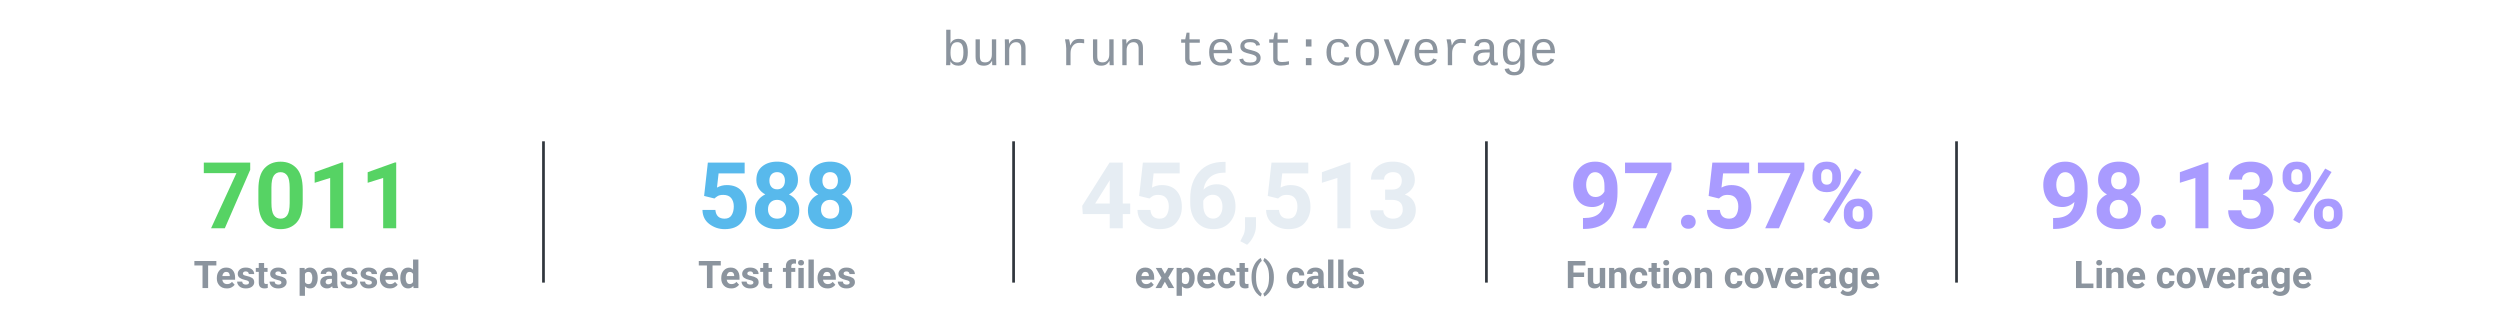
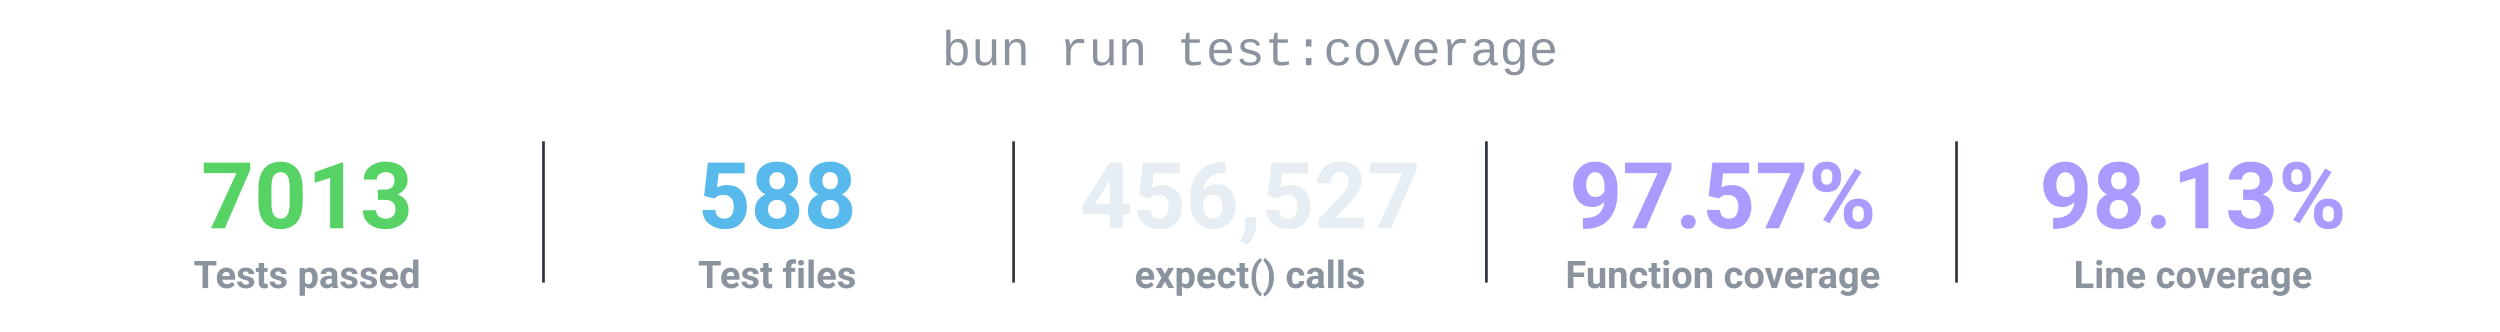
- <svg xmlns="http://www.w3.org/2000/svg" viewBox="0 0 920 122" width="920" height="122" role="img" aria-label="bun run test:coverage — 7011 tests passed, 588 test files, 456,513 expect() calls, 97.57% function coverage, 98.13% line coverage">
+ <svg xmlns="http://www.w3.org/2000/svg" viewBox="0 0 920 122" width="920" height="122" role="img" aria-label="bun run test:coverage — 7013 tests passed, 588 test files, 456,527 expect() calls, 97.57% function coverage, 98.13% line coverage">
  <style>
    .cmd { font-family: ui-monospace, SFMono-Regular, 'SF Mono', Menlo, Consolas, 'Liberation Mono', monospace; font-weight: 500; font-size: 18px; }
    .val { font-family: system-ui, -apple-system, BlinkMacSystemFont, 'Segoe UI', Roboto, sans-serif; font-weight: 700; font-size: 34px; }
    .lbl { font-family: system-ui, -apple-system, BlinkMacSystemFont, 'Segoe UI', Roboto, sans-serif; font-weight: 600; font-size: 14px; }
  </style>
  <text x="460" y="24" text-anchor="middle" class="cmd" fill="#8b949e">bun run test:coverage</text>
  <line x1="200" y1="52" x2="200" y2="104" stroke="#30363d" stroke-width="1" />
  <line x1="373" y1="52" x2="373" y2="104" stroke="#30363d" stroke-width="1" />
  <line x1="547" y1="52" x2="547" y2="104" stroke="#30363d" stroke-width="1" />
  <line x1="720" y1="52" x2="720" y2="104" stroke="#30363d" stroke-width="1" />
-   <text x="113" y="84" text-anchor="middle" class="val" fill="#56d364">7011</text>
+   <text x="113" y="84" text-anchor="middle" class="val" fill="#56d364">7013</text>
  <text x="113" y="106" text-anchor="middle" class="lbl" fill="#8b949e">Tests passed</text>
  <text x="286" y="84" text-anchor="middle" class="val" fill="#58b9ec">588</text>
  <text x="286" y="106" text-anchor="middle" class="lbl" fill="#8b949e">Test files</text>
-   <text x="460" y="84" text-anchor="middle" class="val" fill="#e6edf3">456,513</text>
+   <text x="460" y="84" text-anchor="middle" class="val" fill="#e6edf3">456,527</text>
  <text x="460" y="106" text-anchor="middle" class="lbl" fill="#8b949e">expect() calls</text>
  <text x="634" y="84" text-anchor="middle" class="val" fill="#a99bff">97.57%</text>
  <text x="634" y="106" text-anchor="middle" class="lbl" fill="#8b949e">Function coverage</text>
  <text x="807" y="84" text-anchor="middle" class="val" fill="#a99bff">98.13%</text>
  <text x="807" y="106" text-anchor="middle" class="lbl" fill="#8b949e">Line coverage</text>
</svg>
